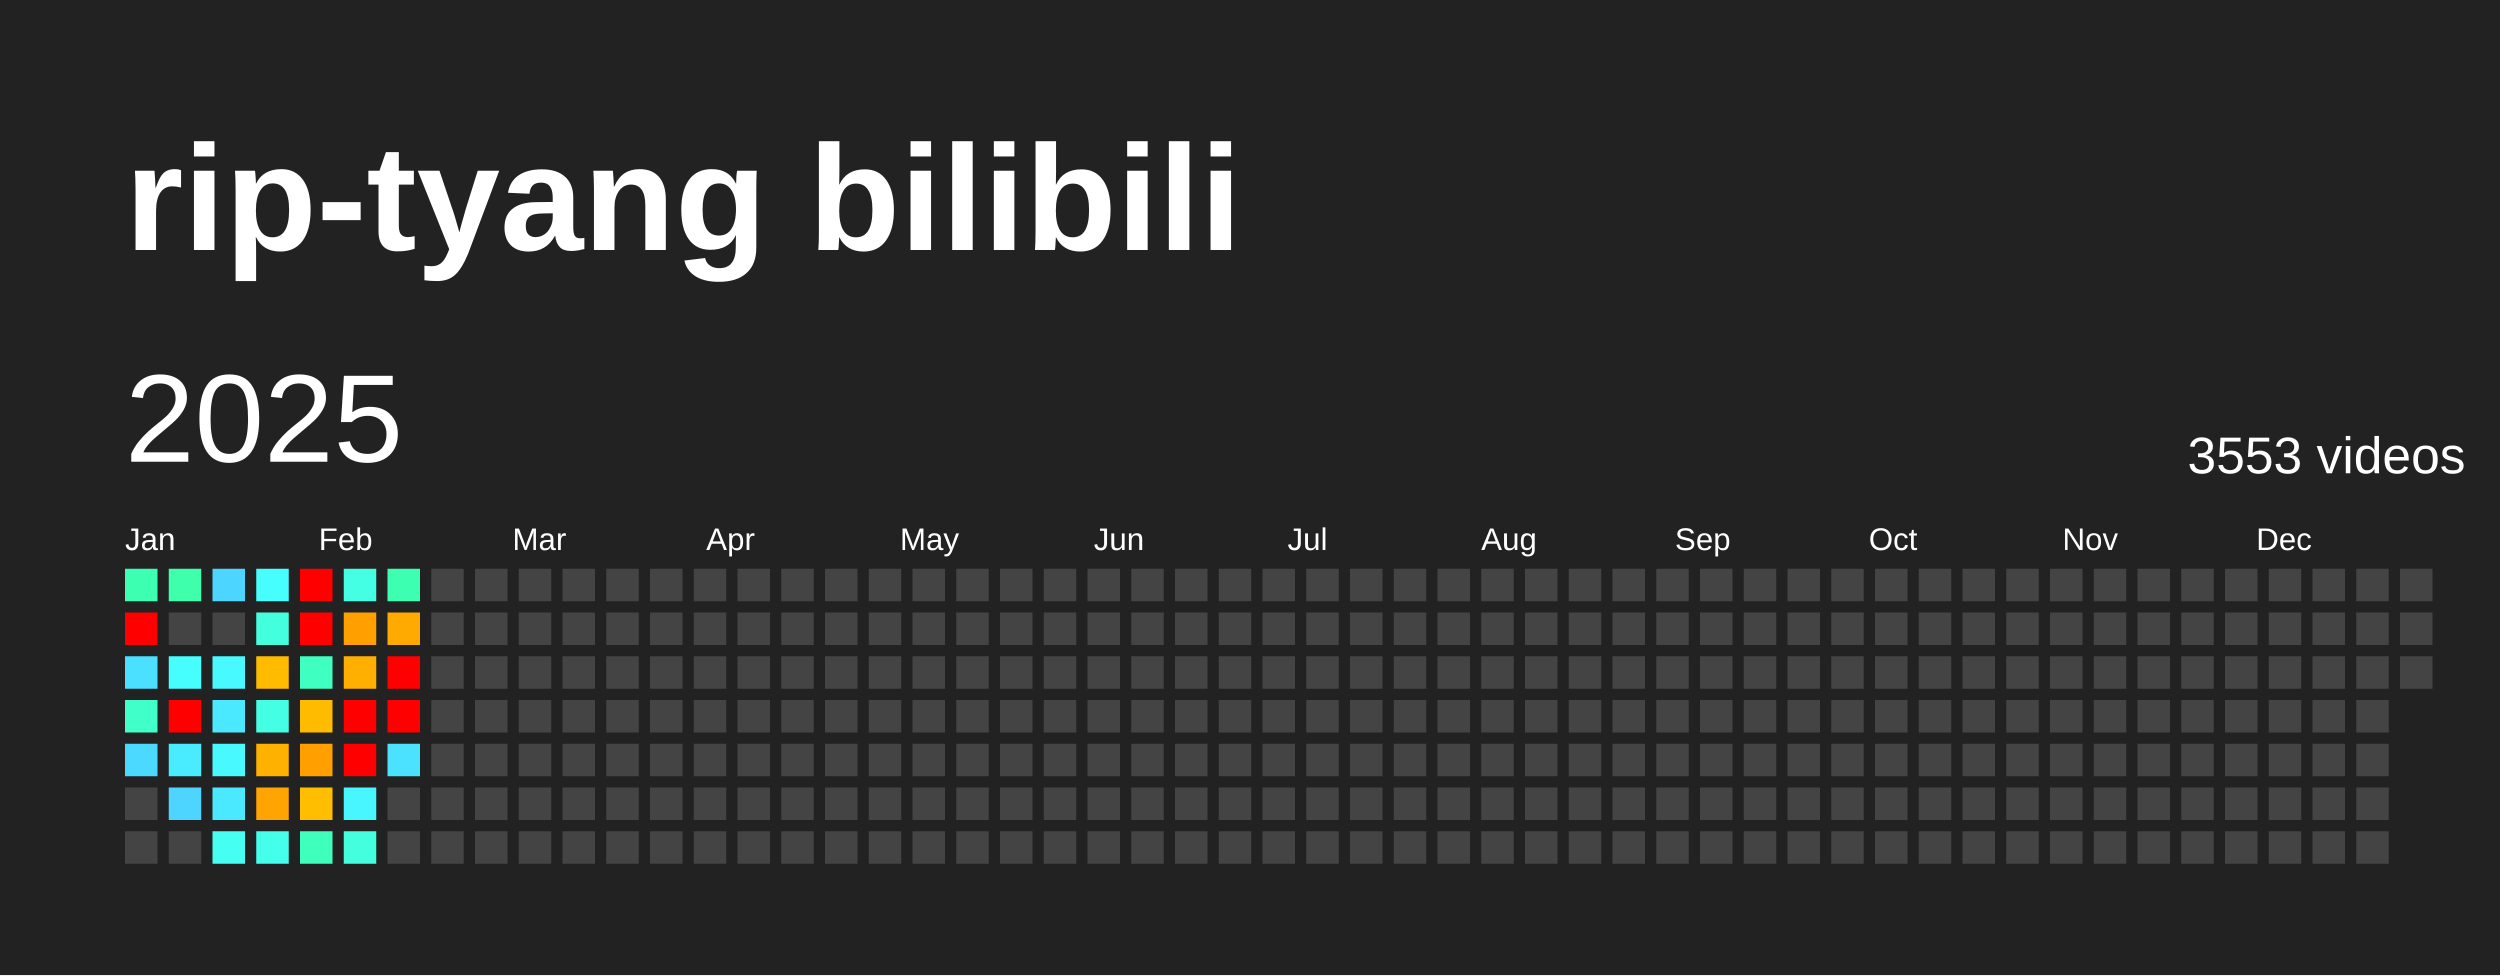
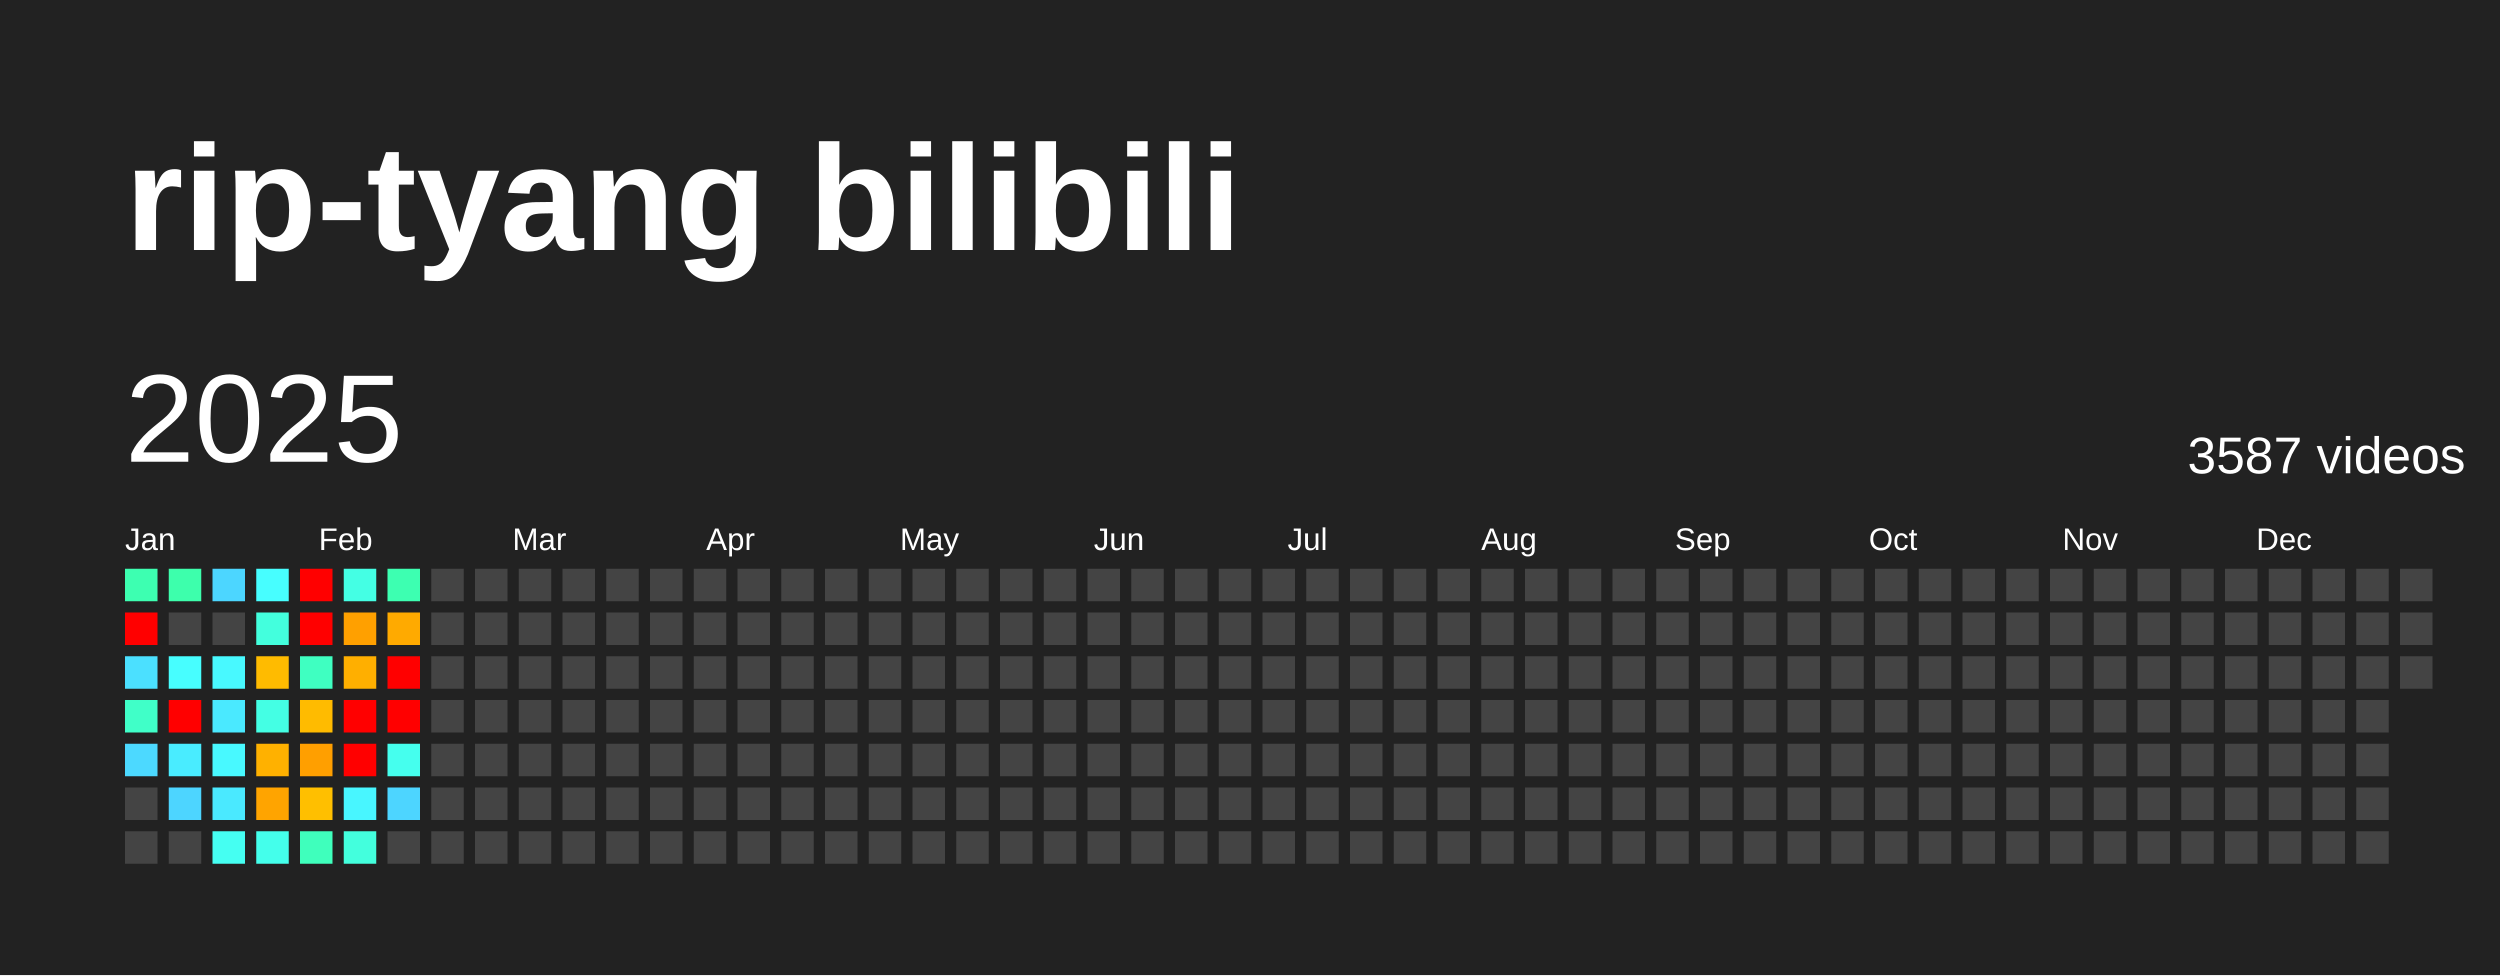
<svg xmlns="http://www.w3.org/2000/svg" baseProfile="full" height="78mm" version="1.1" viewBox="0,0,200,78" width="200mm">
  <defs />
  <rect fill="#222222" height="78" width="200" x="0" y="0" />
  <text fill="#FFFFFF" style="font-size:12px; font-family:Arial; font-weight:bold;" x="10" y="20">rip-tyang bilibili</text>
  <text dominant-baseline="hanging" fill="#FFFFFF" style="font-size:10.0px; font-family:Arial;" x="10" y="30">2025</text>
-   <text dominant-baseline="hanging" fill="#FFFFFF" style="font-size:4.125px; font-family:Arial;" x="175" y="35">3553 videos</text>
+   <text dominant-baseline="hanging" fill="#FFFFFF" style="font-size:4.125px; font-family:Arial;" x="175" y="35">3587 videos</text>
  <text fill="#FFFFFF" style="font-size:2.5px; font-family:Arial" x="10.0" y="44">Jan</text>
  <text fill="#FFFFFF" style="font-size:2.5px; font-family:Arial" x="25.5" y="44">Feb</text>
  <text fill="#FFFFFF" style="font-size:2.5px; font-family:Arial" x="41.0" y="44">Mar</text>
  <text fill="#FFFFFF" style="font-size:2.5px; font-family:Arial" x="56.5" y="44">Apr</text>
  <text fill="#FFFFFF" style="font-size:2.5px; font-family:Arial" x="72.0" y="44">May</text>
  <text fill="#FFFFFF" style="font-size:2.5px; font-family:Arial" x="87.5" y="44">Jun</text>
  <text fill="#FFFFFF" style="font-size:2.5px; font-family:Arial" x="103.0" y="44">Jul</text>
  <text fill="#FFFFFF" style="font-size:2.5px; font-family:Arial" x="118.5" y="44">Aug</text>
  <text fill="#FFFFFF" style="font-size:2.5px; font-family:Arial" x="134.0" y="44">Sep</text>
  <text fill="#FFFFFF" style="font-size:2.5px; font-family:Arial" x="149.5" y="44">Oct</text>
  <text fill="#FFFFFF" style="font-size:2.5px; font-family:Arial" x="165.0" y="44">Nov</text>
  <text fill="#FFFFFF" style="font-size:2.5px; font-family:Arial" x="180.5" y="44">Dec</text>
  <rect fill="#3dffb1" height="2.6" width="2.6" x="10.0" y="45.5" />
  <rect fill="red" height="2.6" width="2.6" x="10.0" y="49.0" />
  <rect fill="#4be0ff" height="2.6" width="2.6" x="10.0" y="52.5" />
  <rect fill="#40ffc8" height="2.6" width="2.6" x="10.0" y="56.0" />
  <rect fill="#4cd9ff" height="2.6" width="2.6" x="10.0" y="59.5" />
  <rect fill="#444444" height="2.6" width="2.6" x="10.0" y="63.0" />
  <rect fill="#444444" height="2.6" width="2.6" x="10.0" y="66.5" />
  <rect fill="#3dffac" height="2.6" width="2.6" x="13.5" y="45.5" />
  <rect fill="#444444" height="2.6" width="2.6" x="13.5" y="49.0" />
  <rect fill="#47feff" height="2.6" width="2.6" x="13.5" y="52.5" />
  <rect fill="red" height="2.6" width="2.6" x="13.5" y="56.0" />
  <rect fill="#49ecff" height="2.6" width="2.6" x="13.5" y="59.5" />
  <rect fill="#4dd5ff" height="2.6" width="2.6" x="13.5" y="63.0" />
  <rect fill="#444444" height="2.6" width="2.6" x="13.5" y="66.5" />
  <rect fill="#4cd6ff" height="2.6" width="2.6" x="17.0" y="45.5" />
  <rect fill="#444444" height="2.6" width="2.6" x="17.0" y="49.0" />
  <rect fill="#48f9ff" height="2.6" width="2.6" x="17.0" y="52.5" />
  <rect fill="#4ae9ff" height="2.6" width="2.6" x="17.0" y="56.0" />
  <rect fill="#48f9ff" height="2.6" width="2.6" x="17.0" y="59.5" />
  <rect fill="#4ae9ff" height="2.6" width="2.6" x="17.0" y="63.0" />
  <rect fill="#45fff2" height="2.6" width="2.6" x="17.0" y="66.5" />
  <rect fill="#47feff" height="2.6" width="2.6" x="20.5" y="45.5" />
  <rect fill="#43ffdd" height="2.6" width="2.6" x="20.5" y="49.0" />
  <rect fill="#ffbb00" height="2.6" width="2.6" x="20.5" y="52.5" />
  <rect fill="#44ffe4" height="2.6" width="2.6" x="20.5" y="56.0" />
  <rect fill="#ffb100" height="2.6" width="2.6" x="20.5" y="59.5" />
  <rect fill="#ffa400" height="2.6" width="2.6" x="20.5" y="63.0" />
  <rect fill="#44ffeb" height="2.6" width="2.6" x="20.5" y="66.5" />
  <rect fill="red" height="2.6" width="2.6" x="24.0" y="45.5" />
  <rect fill="red" height="2.6" width="2.6" x="24.0" y="49.0" />
  <rect fill="#3fffc1" height="2.6" width="2.6" x="24.0" y="52.5" />
  <rect fill="#ffbb00" height="2.6" width="2.6" x="24.0" y="56.0" />
  <rect fill="#ff9f00" height="2.6" width="2.6" x="24.0" y="59.5" />
  <rect fill="#ffbf00" height="2.6" width="2.6" x="24.0" y="63.0" />
  <rect fill="#3fffbc" height="2.6" width="2.6" x="24.0" y="66.5" />
  <rect fill="#44ffe4" height="2.6" width="2.6" x="27.5" y="45.5" />
  <rect fill="#ffa000" height="2.6" width="2.6" x="27.5" y="49.0" />
  <rect fill="#ffaf00" height="2.6" width="2.6" x="27.5" y="52.5" />
  <rect fill="red" height="2.6" width="2.6" x="27.5" y="56.0" />
  <rect fill="red" height="2.6" width="2.6" x="27.5" y="59.5" />
  <rect fill="#48f6ff" height="2.6" width="2.6" x="27.5" y="63.0" />
  <rect fill="#43ffdd" height="2.6" width="2.6" x="27.5" y="66.5" />
  <rect fill="#3dffb1" height="2.6" width="2.6" x="31.0" y="45.5" />
  <rect fill="#ffaa00" height="2.6" width="2.6" x="31.0" y="49.0" />
  <rect fill="red" height="2.6" width="2.6" x="31.0" y="52.5" />
  <rect fill="red" height="2.6" width="2.6" x="31.0" y="56.0" />
-   <rect fill="#4be2ff" height="2.6" width="2.6" x="31.0" y="59.5" />
-   <rect fill="#444444" height="2.6" width="2.6" x="31.0" y="63.0" />
+   <rect fill="#45ffee" height="2.6" width="2.6" x="31.0" y="59.5" />
+   <rect fill="#4dd5ff" height="2.6" width="2.6" x="31.0" y="63.0" />
  <rect fill="#444444" height="2.6" width="2.6" x="31.0" y="66.5" />
  <rect fill="#444444" height="2.6" width="2.6" x="34.5" y="45.5" />
  <rect fill="#444444" height="2.6" width="2.6" x="34.5" y="49.0" />
  <rect fill="#444444" height="2.6" width="2.6" x="34.5" y="52.5" />
  <rect fill="#444444" height="2.6" width="2.6" x="34.5" y="56.0" />
  <rect fill="#444444" height="2.6" width="2.6" x="34.5" y="59.5" />
  <rect fill="#444444" height="2.6" width="2.6" x="34.5" y="63.0" />
  <rect fill="#444444" height="2.6" width="2.6" x="34.5" y="66.5" />
  <rect fill="#444444" height="2.6" width="2.6" x="38.0" y="45.5" />
  <rect fill="#444444" height="2.6" width="2.6" x="38.0" y="49.0" />
  <rect fill="#444444" height="2.6" width="2.6" x="38.0" y="52.5" />
  <rect fill="#444444" height="2.6" width="2.6" x="38.0" y="56.0" />
  <rect fill="#444444" height="2.6" width="2.6" x="38.0" y="59.5" />
  <rect fill="#444444" height="2.6" width="2.6" x="38.0" y="63.0" />
  <rect fill="#444444" height="2.6" width="2.6" x="38.0" y="66.5" />
  <rect fill="#444444" height="2.6" width="2.6" x="41.5" y="45.5" />
  <rect fill="#444444" height="2.6" width="2.6" x="41.5" y="49.0" />
  <rect fill="#444444" height="2.6" width="2.6" x="41.5" y="52.5" />
  <rect fill="#444444" height="2.6" width="2.6" x="41.5" y="56.0" />
  <rect fill="#444444" height="2.6" width="2.6" x="41.5" y="59.5" />
  <rect fill="#444444" height="2.6" width="2.6" x="41.5" y="63.0" />
  <rect fill="#444444" height="2.6" width="2.6" x="41.5" y="66.5" />
  <rect fill="#444444" height="2.6" width="2.6" x="45.0" y="45.5" />
  <rect fill="#444444" height="2.6" width="2.6" x="45.0" y="49.0" />
  <rect fill="#444444" height="2.6" width="2.6" x="45.0" y="52.5" />
  <rect fill="#444444" height="2.6" width="2.6" x="45.0" y="56.0" />
  <rect fill="#444444" height="2.6" width="2.6" x="45.0" y="59.5" />
  <rect fill="#444444" height="2.6" width="2.6" x="45.0" y="63.0" />
  <rect fill="#444444" height="2.6" width="2.6" x="45.0" y="66.5" />
  <rect fill="#444444" height="2.6" width="2.6" x="48.5" y="45.5" />
  <rect fill="#444444" height="2.6" width="2.6" x="48.5" y="49.0" />
  <rect fill="#444444" height="2.6" width="2.6" x="48.5" y="52.5" />
  <rect fill="#444444" height="2.6" width="2.6" x="48.5" y="56.0" />
  <rect fill="#444444" height="2.6" width="2.6" x="48.5" y="59.5" />
  <rect fill="#444444" height="2.6" width="2.6" x="48.5" y="63.0" />
  <rect fill="#444444" height="2.6" width="2.6" x="48.5" y="66.5" />
  <rect fill="#444444" height="2.6" width="2.6" x="52.0" y="45.5" />
  <rect fill="#444444" height="2.6" width="2.6" x="52.0" y="49.0" />
  <rect fill="#444444" height="2.6" width="2.6" x="52.0" y="52.5" />
  <rect fill="#444444" height="2.6" width="2.6" x="52.0" y="56.0" />
  <rect fill="#444444" height="2.6" width="2.6" x="52.0" y="59.5" />
  <rect fill="#444444" height="2.6" width="2.6" x="52.0" y="63.0" />
  <rect fill="#444444" height="2.6" width="2.6" x="52.0" y="66.5" />
  <rect fill="#444444" height="2.6" width="2.6" x="55.5" y="45.5" />
  <rect fill="#444444" height="2.6" width="2.6" x="55.5" y="49.0" />
  <rect fill="#444444" height="2.6" width="2.6" x="55.5" y="52.5" />
  <rect fill="#444444" height="2.6" width="2.6" x="55.5" y="56.0" />
  <rect fill="#444444" height="2.6" width="2.6" x="55.5" y="59.5" />
  <rect fill="#444444" height="2.6" width="2.6" x="55.5" y="63.0" />
  <rect fill="#444444" height="2.6" width="2.6" x="55.5" y="66.5" />
  <rect fill="#444444" height="2.6" width="2.6" x="59.0" y="45.5" />
  <rect fill="#444444" height="2.6" width="2.6" x="59.0" y="49.0" />
  <rect fill="#444444" height="2.6" width="2.6" x="59.0" y="52.5" />
  <rect fill="#444444" height="2.6" width="2.6" x="59.0" y="56.0" />
  <rect fill="#444444" height="2.6" width="2.6" x="59.0" y="59.5" />
  <rect fill="#444444" height="2.6" width="2.6" x="59.0" y="63.0" />
  <rect fill="#444444" height="2.6" width="2.6" x="59.0" y="66.5" />
  <rect fill="#444444" height="2.6" width="2.6" x="62.5" y="45.5" />
  <rect fill="#444444" height="2.6" width="2.6" x="62.5" y="49.0" />
  <rect fill="#444444" height="2.6" width="2.6" x="62.5" y="52.5" />
  <rect fill="#444444" height="2.6" width="2.6" x="62.5" y="56.0" />
  <rect fill="#444444" height="2.6" width="2.6" x="62.5" y="59.5" />
  <rect fill="#444444" height="2.6" width="2.6" x="62.5" y="63.0" />
  <rect fill="#444444" height="2.6" width="2.6" x="62.5" y="66.5" />
  <rect fill="#444444" height="2.6" width="2.6" x="66.0" y="45.5" />
  <rect fill="#444444" height="2.6" width="2.6" x="66.0" y="49.0" />
  <rect fill="#444444" height="2.6" width="2.6" x="66.0" y="52.5" />
  <rect fill="#444444" height="2.6" width="2.6" x="66.0" y="56.0" />
  <rect fill="#444444" height="2.6" width="2.6" x="66.0" y="59.5" />
  <rect fill="#444444" height="2.6" width="2.6" x="66.0" y="63.0" />
  <rect fill="#444444" height="2.6" width="2.6" x="66.0" y="66.5" />
  <rect fill="#444444" height="2.6" width="2.6" x="69.5" y="45.5" />
  <rect fill="#444444" height="2.6" width="2.6" x="69.5" y="49.0" />
  <rect fill="#444444" height="2.6" width="2.6" x="69.5" y="52.5" />
  <rect fill="#444444" height="2.6" width="2.6" x="69.5" y="56.0" />
  <rect fill="#444444" height="2.6" width="2.6" x="69.5" y="59.5" />
  <rect fill="#444444" height="2.6" width="2.6" x="69.5" y="63.0" />
  <rect fill="#444444" height="2.6" width="2.6" x="69.5" y="66.5" />
  <rect fill="#444444" height="2.6" width="2.6" x="73.0" y="45.5" />
  <rect fill="#444444" height="2.6" width="2.6" x="73.0" y="49.0" />
  <rect fill="#444444" height="2.6" width="2.6" x="73.0" y="52.5" />
  <rect fill="#444444" height="2.6" width="2.6" x="73.0" y="56.0" />
  <rect fill="#444444" height="2.6" width="2.6" x="73.0" y="59.5" />
  <rect fill="#444444" height="2.6" width="2.6" x="73.0" y="63.0" />
  <rect fill="#444444" height="2.6" width="2.6" x="73.0" y="66.5" />
  <rect fill="#444444" height="2.6" width="2.6" x="76.5" y="45.5" />
  <rect fill="#444444" height="2.6" width="2.6" x="76.5" y="49.0" />
  <rect fill="#444444" height="2.6" width="2.6" x="76.5" y="52.5" />
  <rect fill="#444444" height="2.6" width="2.6" x="76.5" y="56.0" />
  <rect fill="#444444" height="2.6" width="2.6" x="76.5" y="59.5" />
  <rect fill="#444444" height="2.6" width="2.6" x="76.5" y="63.0" />
  <rect fill="#444444" height="2.6" width="2.6" x="76.5" y="66.5" />
  <rect fill="#444444" height="2.6" width="2.6" x="80.0" y="45.5" />
  <rect fill="#444444" height="2.6" width="2.6" x="80.0" y="49.0" />
  <rect fill="#444444" height="2.6" width="2.6" x="80.0" y="52.5" />
  <rect fill="#444444" height="2.6" width="2.6" x="80.0" y="56.0" />
  <rect fill="#444444" height="2.6" width="2.6" x="80.0" y="59.5" />
  <rect fill="#444444" height="2.6" width="2.6" x="80.0" y="63.0" />
  <rect fill="#444444" height="2.6" width="2.6" x="80.0" y="66.5" />
  <rect fill="#444444" height="2.6" width="2.6" x="83.5" y="45.5" />
  <rect fill="#444444" height="2.6" width="2.6" x="83.5" y="49.0" />
  <rect fill="#444444" height="2.6" width="2.6" x="83.5" y="52.5" />
  <rect fill="#444444" height="2.6" width="2.6" x="83.5" y="56.0" />
  <rect fill="#444444" height="2.6" width="2.6" x="83.5" y="59.5" />
  <rect fill="#444444" height="2.6" width="2.6" x="83.5" y="63.0" />
  <rect fill="#444444" height="2.6" width="2.6" x="83.5" y="66.5" />
  <rect fill="#444444" height="2.6" width="2.6" x="87.0" y="45.5" />
  <rect fill="#444444" height="2.6" width="2.6" x="87.0" y="49.0" />
  <rect fill="#444444" height="2.6" width="2.6" x="87.0" y="52.5" />
  <rect fill="#444444" height="2.6" width="2.6" x="87.0" y="56.0" />
  <rect fill="#444444" height="2.6" width="2.6" x="87.0" y="59.5" />
  <rect fill="#444444" height="2.6" width="2.6" x="87.0" y="63.0" />
  <rect fill="#444444" height="2.6" width="2.6" x="87.0" y="66.5" />
  <rect fill="#444444" height="2.6" width="2.6" x="90.5" y="45.5" />
  <rect fill="#444444" height="2.6" width="2.6" x="90.5" y="49.0" />
  <rect fill="#444444" height="2.6" width="2.6" x="90.5" y="52.5" />
  <rect fill="#444444" height="2.6" width="2.6" x="90.5" y="56.0" />
  <rect fill="#444444" height="2.6" width="2.6" x="90.5" y="59.5" />
  <rect fill="#444444" height="2.6" width="2.6" x="90.5" y="63.0" />
  <rect fill="#444444" height="2.6" width="2.6" x="90.5" y="66.5" />
  <rect fill="#444444" height="2.6" width="2.6" x="94.0" y="45.5" />
  <rect fill="#444444" height="2.6" width="2.6" x="94.0" y="49.0" />
  <rect fill="#444444" height="2.6" width="2.6" x="94.0" y="52.5" />
  <rect fill="#444444" height="2.6" width="2.6" x="94.0" y="56.0" />
  <rect fill="#444444" height="2.6" width="2.6" x="94.0" y="59.5" />
  <rect fill="#444444" height="2.6" width="2.6" x="94.0" y="63.0" />
  <rect fill="#444444" height="2.6" width="2.6" x="94.0" y="66.5" />
  <rect fill="#444444" height="2.6" width="2.6" x="97.5" y="45.5" />
  <rect fill="#444444" height="2.6" width="2.6" x="97.5" y="49.0" />
  <rect fill="#444444" height="2.6" width="2.6" x="97.5" y="52.5" />
  <rect fill="#444444" height="2.6" width="2.6" x="97.5" y="56.0" />
  <rect fill="#444444" height="2.6" width="2.6" x="97.5" y="59.5" />
  <rect fill="#444444" height="2.6" width="2.6" x="97.5" y="63.0" />
  <rect fill="#444444" height="2.6" width="2.6" x="97.5" y="66.5" />
  <rect fill="#444444" height="2.6" width="2.6" x="101.0" y="45.5" />
  <rect fill="#444444" height="2.6" width="2.6" x="101.0" y="49.0" />
  <rect fill="#444444" height="2.6" width="2.6" x="101.0" y="52.5" />
  <rect fill="#444444" height="2.6" width="2.6" x="101.0" y="56.0" />
  <rect fill="#444444" height="2.6" width="2.6" x="101.0" y="59.5" />
  <rect fill="#444444" height="2.6" width="2.6" x="101.0" y="63.0" />
  <rect fill="#444444" height="2.6" width="2.6" x="101.0" y="66.5" />
  <rect fill="#444444" height="2.6" width="2.6" x="104.5" y="45.5" />
  <rect fill="#444444" height="2.6" width="2.6" x="104.5" y="49.0" />
  <rect fill="#444444" height="2.6" width="2.6" x="104.5" y="52.5" />
  <rect fill="#444444" height="2.6" width="2.6" x="104.5" y="56.0" />
  <rect fill="#444444" height="2.6" width="2.6" x="104.5" y="59.5" />
  <rect fill="#444444" height="2.6" width="2.6" x="104.5" y="63.0" />
  <rect fill="#444444" height="2.6" width="2.6" x="104.5" y="66.5" />
  <rect fill="#444444" height="2.6" width="2.6" x="108.0" y="45.5" />
  <rect fill="#444444" height="2.6" width="2.6" x="108.0" y="49.0" />
  <rect fill="#444444" height="2.6" width="2.6" x="108.0" y="52.5" />
  <rect fill="#444444" height="2.6" width="2.6" x="108.0" y="56.0" />
  <rect fill="#444444" height="2.6" width="2.6" x="108.0" y="59.5" />
  <rect fill="#444444" height="2.6" width="2.6" x="108.0" y="63.0" />
  <rect fill="#444444" height="2.6" width="2.6" x="108.0" y="66.5" />
  <rect fill="#444444" height="2.6" width="2.6" x="111.5" y="45.5" />
  <rect fill="#444444" height="2.6" width="2.6" x="111.5" y="49.0" />
  <rect fill="#444444" height="2.6" width="2.6" x="111.5" y="52.5" />
  <rect fill="#444444" height="2.6" width="2.6" x="111.5" y="56.0" />
  <rect fill="#444444" height="2.6" width="2.6" x="111.5" y="59.5" />
  <rect fill="#444444" height="2.6" width="2.6" x="111.5" y="63.0" />
  <rect fill="#444444" height="2.6" width="2.6" x="111.5" y="66.5" />
  <rect fill="#444444" height="2.6" width="2.6" x="115.0" y="45.5" />
  <rect fill="#444444" height="2.6" width="2.6" x="115.0" y="49.0" />
  <rect fill="#444444" height="2.6" width="2.6" x="115.0" y="52.5" />
  <rect fill="#444444" height="2.6" width="2.6" x="115.0" y="56.0" />
  <rect fill="#444444" height="2.6" width="2.6" x="115.0" y="59.5" />
  <rect fill="#444444" height="2.6" width="2.6" x="115.0" y="63.0" />
  <rect fill="#444444" height="2.6" width="2.6" x="115.0" y="66.5" />
  <rect fill="#444444" height="2.6" width="2.6" x="118.5" y="45.5" />
  <rect fill="#444444" height="2.6" width="2.6" x="118.5" y="49.0" />
  <rect fill="#444444" height="2.6" width="2.6" x="118.5" y="52.5" />
  <rect fill="#444444" height="2.6" width="2.6" x="118.5" y="56.0" />
  <rect fill="#444444" height="2.6" width="2.6" x="118.5" y="59.5" />
  <rect fill="#444444" height="2.6" width="2.6" x="118.5" y="63.0" />
  <rect fill="#444444" height="2.6" width="2.6" x="118.5" y="66.5" />
  <rect fill="#444444" height="2.6" width="2.6" x="122.0" y="45.5" />
  <rect fill="#444444" height="2.6" width="2.6" x="122.0" y="49.0" />
  <rect fill="#444444" height="2.6" width="2.6" x="122.0" y="52.5" />
  <rect fill="#444444" height="2.6" width="2.6" x="122.0" y="56.0" />
  <rect fill="#444444" height="2.6" width="2.6" x="122.0" y="59.5" />
  <rect fill="#444444" height="2.6" width="2.6" x="122.0" y="63.0" />
  <rect fill="#444444" height="2.6" width="2.6" x="122.0" y="66.5" />
  <rect fill="#444444" height="2.6" width="2.6" x="125.5" y="45.5" />
  <rect fill="#444444" height="2.6" width="2.6" x="125.5" y="49.0" />
  <rect fill="#444444" height="2.6" width="2.6" x="125.5" y="52.5" />
  <rect fill="#444444" height="2.6" width="2.6" x="125.5" y="56.0" />
  <rect fill="#444444" height="2.6" width="2.6" x="125.5" y="59.5" />
  <rect fill="#444444" height="2.6" width="2.6" x="125.5" y="63.0" />
  <rect fill="#444444" height="2.6" width="2.6" x="125.5" y="66.5" />
  <rect fill="#444444" height="2.6" width="2.6" x="129.0" y="45.5" />
  <rect fill="#444444" height="2.6" width="2.6" x="129.0" y="49.0" />
  <rect fill="#444444" height="2.6" width="2.6" x="129.0" y="52.5" />
  <rect fill="#444444" height="2.6" width="2.6" x="129.0" y="56.0" />
  <rect fill="#444444" height="2.6" width="2.6" x="129.0" y="59.5" />
  <rect fill="#444444" height="2.6" width="2.6" x="129.0" y="63.0" />
  <rect fill="#444444" height="2.6" width="2.6" x="129.0" y="66.5" />
  <rect fill="#444444" height="2.6" width="2.6" x="132.5" y="45.5" />
  <rect fill="#444444" height="2.6" width="2.6" x="132.5" y="49.0" />
  <rect fill="#444444" height="2.6" width="2.6" x="132.5" y="52.5" />
  <rect fill="#444444" height="2.6" width="2.6" x="132.5" y="56.0" />
  <rect fill="#444444" height="2.6" width="2.6" x="132.5" y="59.5" />
  <rect fill="#444444" height="2.6" width="2.6" x="132.5" y="63.0" />
  <rect fill="#444444" height="2.6" width="2.6" x="132.5" y="66.5" />
  <rect fill="#444444" height="2.6" width="2.6" x="136.0" y="45.5" />
  <rect fill="#444444" height="2.6" width="2.6" x="136.0" y="49.0" />
  <rect fill="#444444" height="2.6" width="2.6" x="136.0" y="52.5" />
  <rect fill="#444444" height="2.6" width="2.6" x="136.0" y="56.0" />
  <rect fill="#444444" height="2.6" width="2.6" x="136.0" y="59.5" />
  <rect fill="#444444" height="2.6" width="2.6" x="136.0" y="63.0" />
  <rect fill="#444444" height="2.6" width="2.6" x="136.0" y="66.5" />
  <rect fill="#444444" height="2.6" width="2.6" x="139.5" y="45.5" />
  <rect fill="#444444" height="2.6" width="2.6" x="139.5" y="49.0" />
  <rect fill="#444444" height="2.6" width="2.6" x="139.5" y="52.5" />
  <rect fill="#444444" height="2.6" width="2.6" x="139.5" y="56.0" />
  <rect fill="#444444" height="2.6" width="2.6" x="139.5" y="59.5" />
  <rect fill="#444444" height="2.6" width="2.6" x="139.5" y="63.0" />
  <rect fill="#444444" height="2.6" width="2.6" x="139.5" y="66.5" />
  <rect fill="#444444" height="2.6" width="2.6" x="143.0" y="45.5" />
  <rect fill="#444444" height="2.6" width="2.6" x="143.0" y="49.0" />
  <rect fill="#444444" height="2.6" width="2.6" x="143.0" y="52.5" />
  <rect fill="#444444" height="2.6" width="2.6" x="143.0" y="56.0" />
  <rect fill="#444444" height="2.6" width="2.6" x="143.0" y="59.5" />
  <rect fill="#444444" height="2.6" width="2.6" x="143.0" y="63.0" />
  <rect fill="#444444" height="2.6" width="2.6" x="143.0" y="66.5" />
  <rect fill="#444444" height="2.6" width="2.6" x="146.5" y="45.5" />
  <rect fill="#444444" height="2.6" width="2.6" x="146.5" y="49.0" />
  <rect fill="#444444" height="2.6" width="2.6" x="146.5" y="52.5" />
  <rect fill="#444444" height="2.6" width="2.6" x="146.5" y="56.0" />
  <rect fill="#444444" height="2.6" width="2.6" x="146.5" y="59.5" />
  <rect fill="#444444" height="2.6" width="2.6" x="146.5" y="63.0" />
  <rect fill="#444444" height="2.6" width="2.6" x="146.5" y="66.5" />
  <rect fill="#444444" height="2.6" width="2.6" x="150.0" y="45.5" />
  <rect fill="#444444" height="2.6" width="2.6" x="150.0" y="49.0" />
  <rect fill="#444444" height="2.6" width="2.6" x="150.0" y="52.5" />
  <rect fill="#444444" height="2.6" width="2.6" x="150.0" y="56.0" />
  <rect fill="#444444" height="2.6" width="2.6" x="150.0" y="59.5" />
  <rect fill="#444444" height="2.6" width="2.6" x="150.0" y="63.0" />
  <rect fill="#444444" height="2.6" width="2.6" x="150.0" y="66.5" />
  <rect fill="#444444" height="2.6" width="2.6" x="153.5" y="45.5" />
  <rect fill="#444444" height="2.6" width="2.6" x="153.5" y="49.0" />
  <rect fill="#444444" height="2.6" width="2.6" x="153.5" y="52.5" />
  <rect fill="#444444" height="2.6" width="2.6" x="153.5" y="56.0" />
  <rect fill="#444444" height="2.6" width="2.6" x="153.5" y="59.5" />
  <rect fill="#444444" height="2.6" width="2.6" x="153.5" y="63.0" />
  <rect fill="#444444" height="2.6" width="2.6" x="153.5" y="66.5" />
  <rect fill="#444444" height="2.6" width="2.6" x="157.0" y="45.5" />
  <rect fill="#444444" height="2.6" width="2.6" x="157.0" y="49.0" />
  <rect fill="#444444" height="2.6" width="2.6" x="157.0" y="52.5" />
  <rect fill="#444444" height="2.6" width="2.6" x="157.0" y="56.0" />
  <rect fill="#444444" height="2.6" width="2.6" x="157.0" y="59.5" />
  <rect fill="#444444" height="2.6" width="2.6" x="157.0" y="63.0" />
  <rect fill="#444444" height="2.6" width="2.6" x="157.0" y="66.5" />
  <rect fill="#444444" height="2.6" width="2.6" x="160.5" y="45.5" />
  <rect fill="#444444" height="2.6" width="2.6" x="160.5" y="49.0" />
  <rect fill="#444444" height="2.6" width="2.6" x="160.5" y="52.5" />
  <rect fill="#444444" height="2.6" width="2.6" x="160.5" y="56.0" />
  <rect fill="#444444" height="2.6" width="2.6" x="160.5" y="59.5" />
  <rect fill="#444444" height="2.6" width="2.6" x="160.5" y="63.0" />
  <rect fill="#444444" height="2.6" width="2.6" x="160.5" y="66.5" />
  <rect fill="#444444" height="2.6" width="2.6" x="164.0" y="45.5" />
  <rect fill="#444444" height="2.6" width="2.6" x="164.0" y="49.0" />
  <rect fill="#444444" height="2.6" width="2.6" x="164.0" y="52.5" />
  <rect fill="#444444" height="2.6" width="2.6" x="164.0" y="56.0" />
  <rect fill="#444444" height="2.6" width="2.6" x="164.0" y="59.5" />
  <rect fill="#444444" height="2.6" width="2.6" x="164.0" y="63.0" />
  <rect fill="#444444" height="2.6" width="2.6" x="164.0" y="66.5" />
  <rect fill="#444444" height="2.6" width="2.6" x="167.5" y="45.5" />
  <rect fill="#444444" height="2.6" width="2.6" x="167.5" y="49.0" />
  <rect fill="#444444" height="2.6" width="2.6" x="167.5" y="52.5" />
  <rect fill="#444444" height="2.6" width="2.6" x="167.5" y="56.0" />
  <rect fill="#444444" height="2.6" width="2.6" x="167.5" y="59.5" />
  <rect fill="#444444" height="2.6" width="2.6" x="167.5" y="63.0" />
  <rect fill="#444444" height="2.6" width="2.6" x="167.5" y="66.5" />
  <rect fill="#444444" height="2.6" width="2.6" x="171.0" y="45.5" />
  <rect fill="#444444" height="2.6" width="2.6" x="171.0" y="49.0" />
  <rect fill="#444444" height="2.6" width="2.6" x="171.0" y="52.5" />
  <rect fill="#444444" height="2.6" width="2.6" x="171.0" y="56.0" />
  <rect fill="#444444" height="2.6" width="2.6" x="171.0" y="59.5" />
  <rect fill="#444444" height="2.6" width="2.6" x="171.0" y="63.0" />
  <rect fill="#444444" height="2.6" width="2.6" x="171.0" y="66.5" />
  <rect fill="#444444" height="2.6" width="2.6" x="174.5" y="45.5" />
  <rect fill="#444444" height="2.6" width="2.6" x="174.5" y="49.0" />
  <rect fill="#444444" height="2.6" width="2.6" x="174.5" y="52.5" />
  <rect fill="#444444" height="2.6" width="2.6" x="174.5" y="56.0" />
  <rect fill="#444444" height="2.6" width="2.6" x="174.5" y="59.5" />
  <rect fill="#444444" height="2.6" width="2.6" x="174.5" y="63.0" />
  <rect fill="#444444" height="2.6" width="2.6" x="174.5" y="66.5" />
  <rect fill="#444444" height="2.6" width="2.6" x="178.0" y="45.5" />
  <rect fill="#444444" height="2.6" width="2.6" x="178.0" y="49.0" />
  <rect fill="#444444" height="2.6" width="2.6" x="178.0" y="52.5" />
  <rect fill="#444444" height="2.6" width="2.6" x="178.0" y="56.0" />
  <rect fill="#444444" height="2.6" width="2.6" x="178.0" y="59.5" />
  <rect fill="#444444" height="2.6" width="2.6" x="178.0" y="63.0" />
  <rect fill="#444444" height="2.6" width="2.6" x="178.0" y="66.5" />
  <rect fill="#444444" height="2.6" width="2.6" x="181.5" y="45.5" />
  <rect fill="#444444" height="2.6" width="2.6" x="181.5" y="49.0" />
  <rect fill="#444444" height="2.6" width="2.6" x="181.5" y="52.5" />
  <rect fill="#444444" height="2.6" width="2.6" x="181.5" y="56.0" />
  <rect fill="#444444" height="2.6" width="2.6" x="181.5" y="59.5" />
  <rect fill="#444444" height="2.6" width="2.6" x="181.5" y="63.0" />
  <rect fill="#444444" height="2.6" width="2.6" x="181.5" y="66.5" />
  <rect fill="#444444" height="2.6" width="2.6" x="185.0" y="45.5" />
  <rect fill="#444444" height="2.6" width="2.6" x="185.0" y="49.0" />
  <rect fill="#444444" height="2.6" width="2.6" x="185.0" y="52.5" />
  <rect fill="#444444" height="2.6" width="2.6" x="185.0" y="56.0" />
  <rect fill="#444444" height="2.6" width="2.6" x="185.0" y="59.5" />
  <rect fill="#444444" height="2.6" width="2.6" x="185.0" y="63.0" />
  <rect fill="#444444" height="2.6" width="2.6" x="185.0" y="66.5" />
  <rect fill="#444444" height="2.6" width="2.6" x="188.5" y="45.5" />
  <rect fill="#444444" height="2.6" width="2.6" x="188.5" y="49.0" />
  <rect fill="#444444" height="2.6" width="2.6" x="188.5" y="52.5" />
  <rect fill="#444444" height="2.6" width="2.6" x="188.5" y="56.0" />
  <rect fill="#444444" height="2.6" width="2.6" x="188.5" y="59.5" />
  <rect fill="#444444" height="2.6" width="2.6" x="188.5" y="63.0" />
  <rect fill="#444444" height="2.6" width="2.6" x="188.5" y="66.5" />
  <rect fill="#444444" height="2.6" width="2.6" x="192.0" y="45.5" />
  <rect fill="#444444" height="2.6" width="2.6" x="192.0" y="49.0" />
  <rect fill="#444444" height="2.6" width="2.6" x="192.0" y="52.5" />
</svg>
